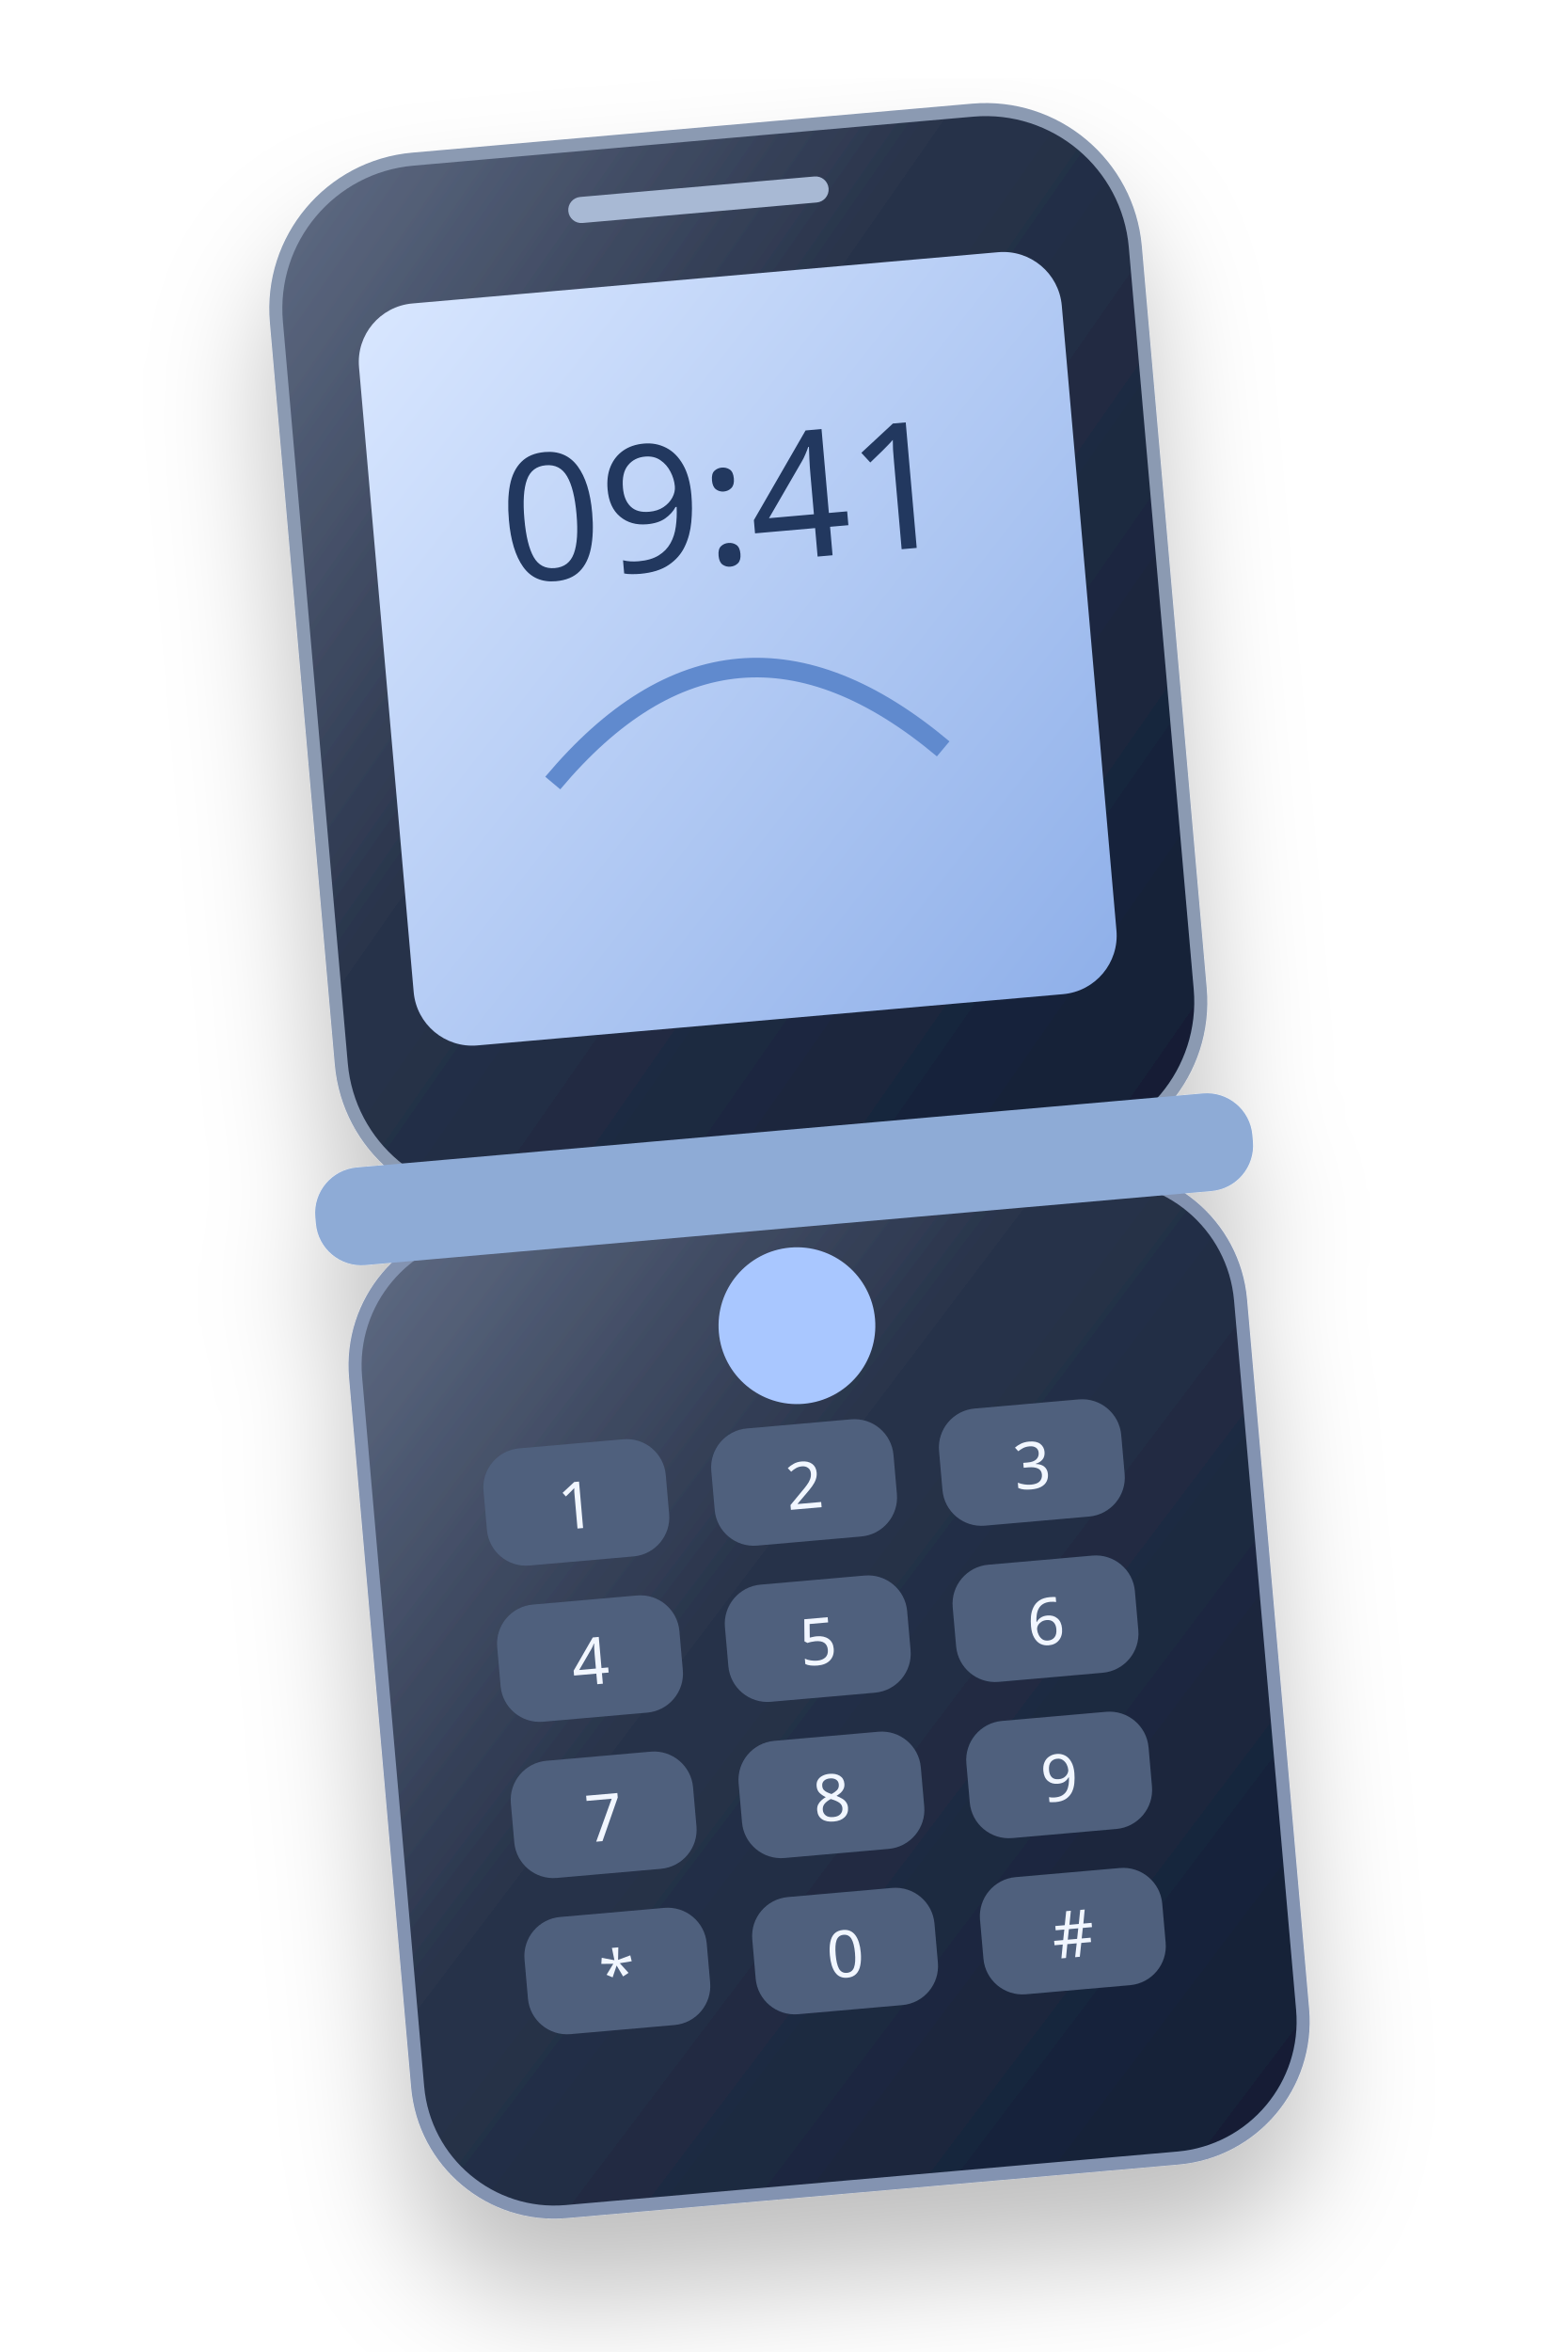
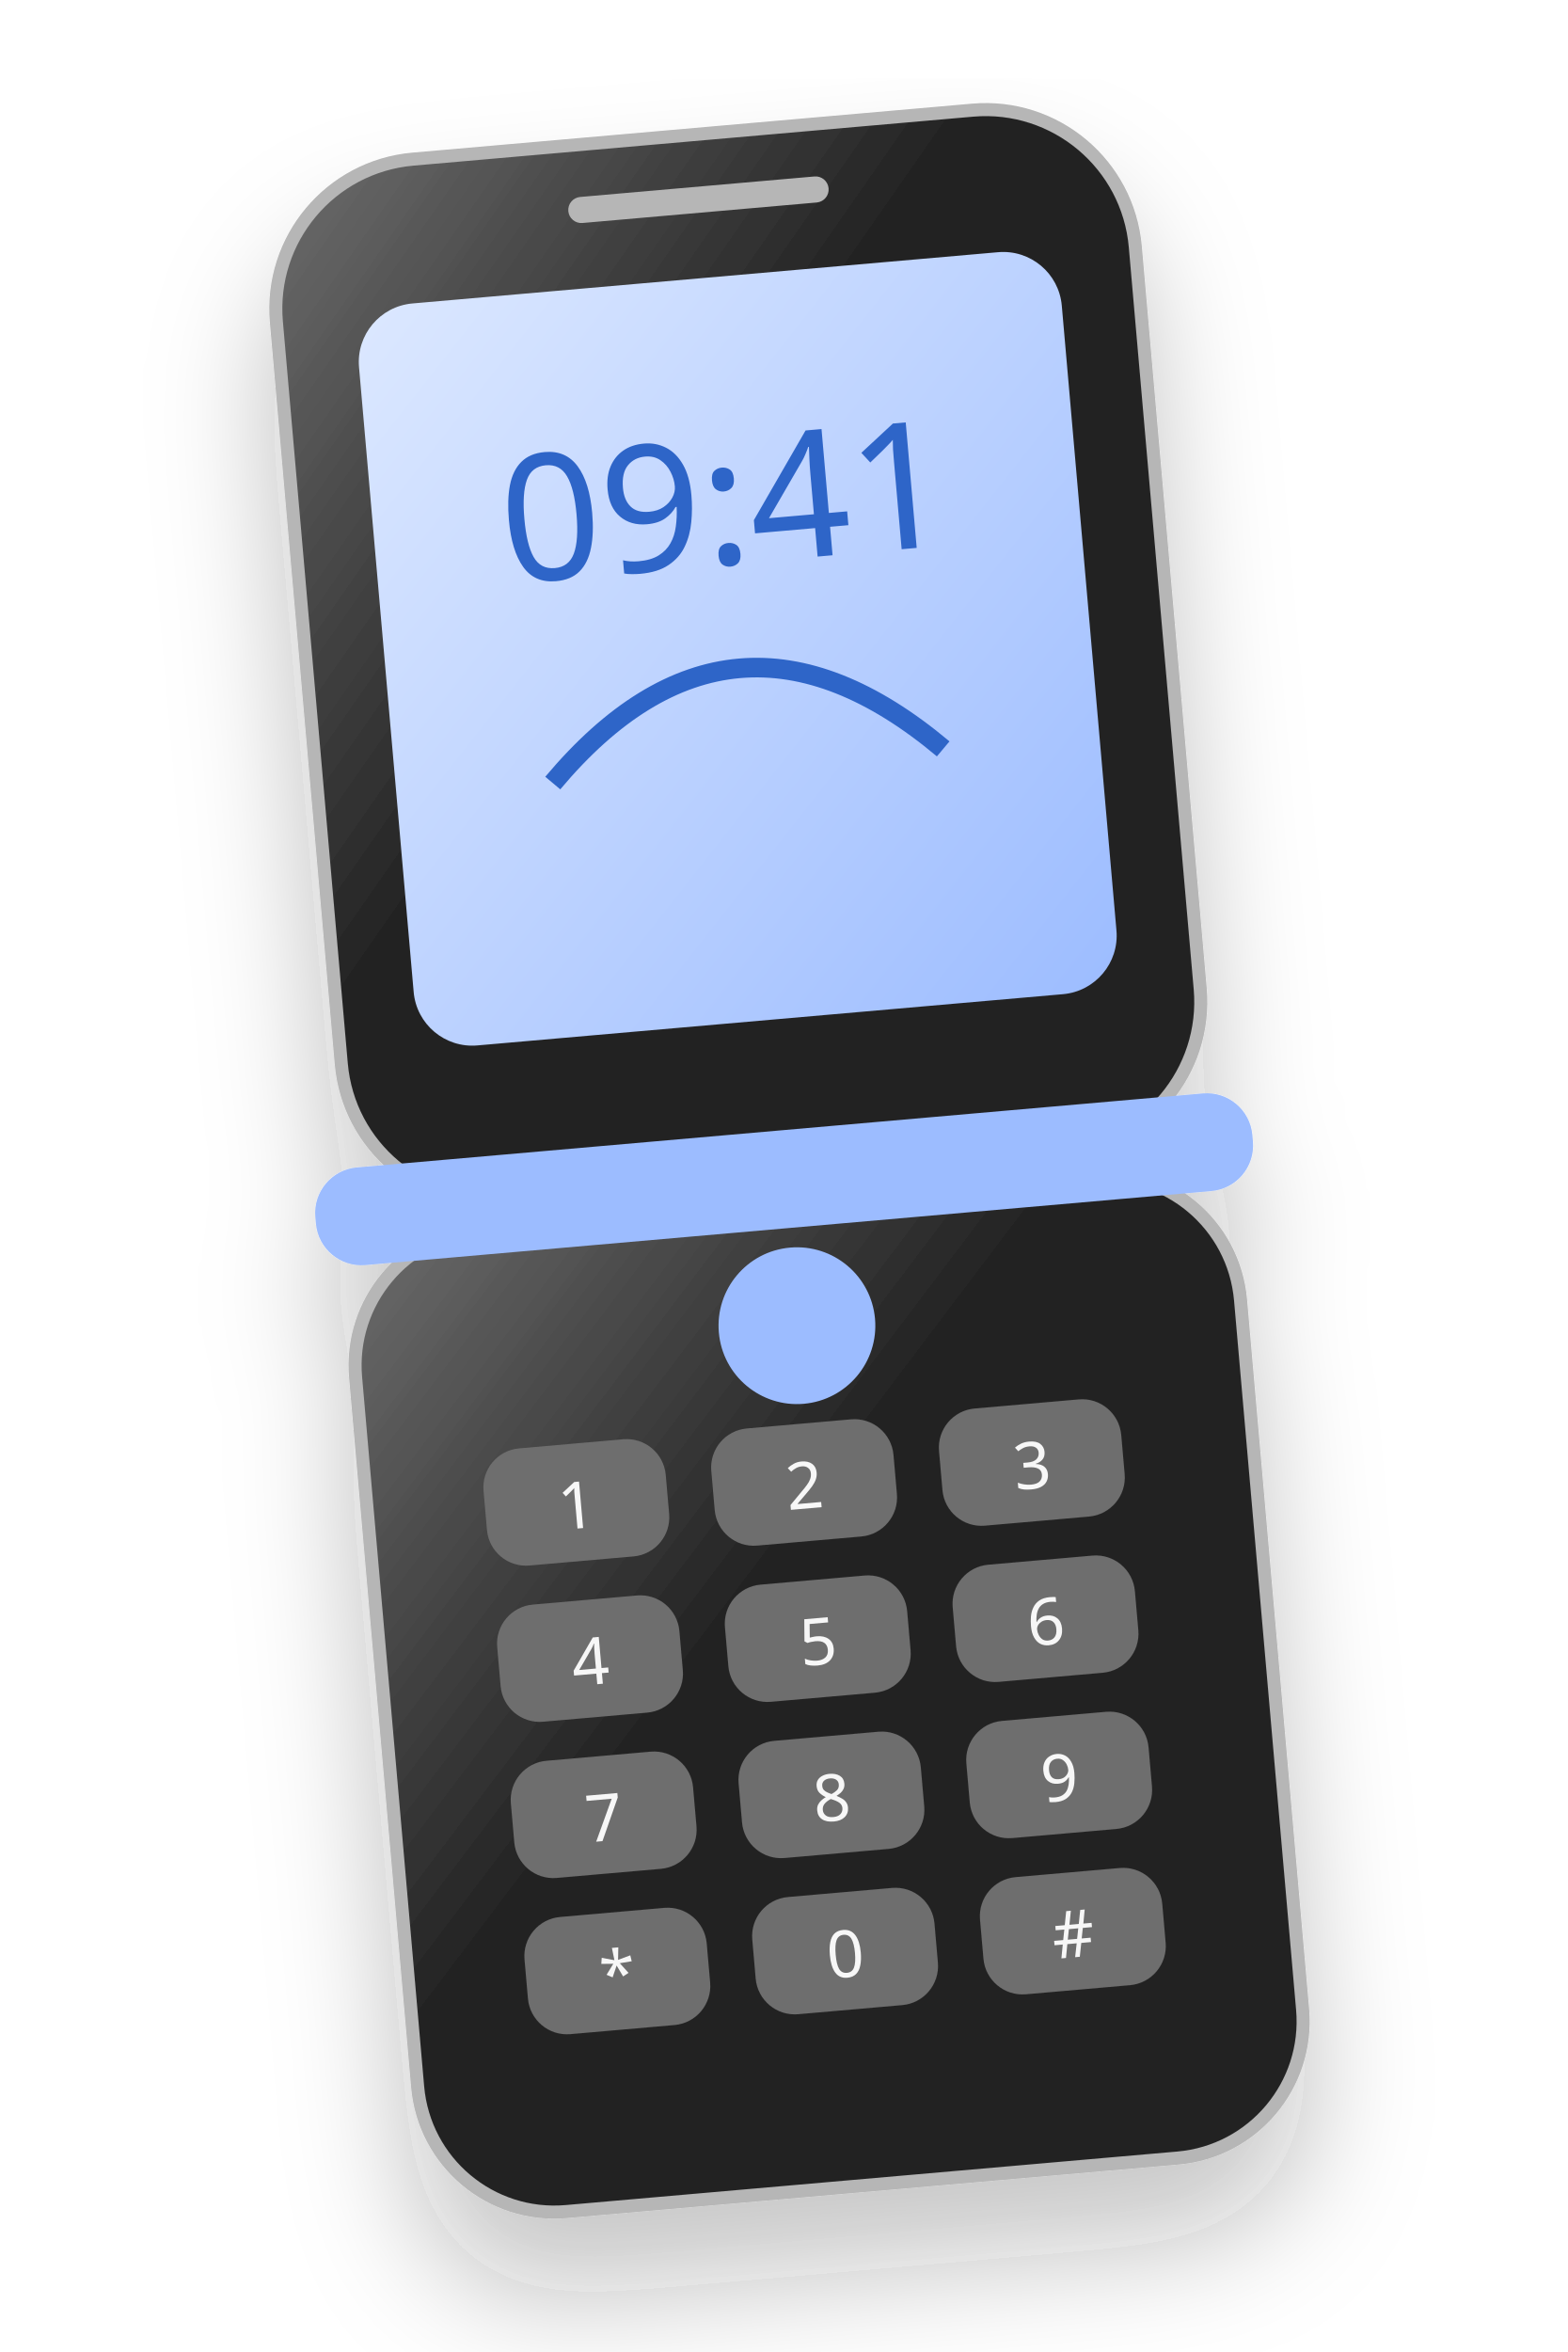
<svg xmlns="http://www.w3.org/2000/svg" width="240" height="360" viewBox="0 0 240 360">
  <defs>
    <linearGradient id="body" x2="1" y2="1">
-       <stop stop-color="#626e86" />
-       <stop offset=".4" stop-color="#28334a" />
-       <stop offset="1" stop-color="#111d34" />
+       <stop stop-color="#6e6e6e" />
+       <stop offset=".4" stop-color="#242424" />
+       <stop offset="1" stop-color="#242424" />
    </linearGradient>
    <linearGradient id="screen" x2="1" y2="1">
-       <stop stop-color="#d9e7ff" />
-       <stop offset="1" stop-color="#8eafe9" />
+       <stop stop-color="#dce8ff" />
+       <stop offset="1" stop-color="#9cbcff" />
    </linearGradient>
    <filter id="shadow">
-       <feDropShadow dx="0" dy="12" stdDeviation="9" flood-color="#000" flood-opacity=".25" />
+       <feDropShadow dx="0" dy="12" stdDeviation="9" flood-color="#242424" flood-opacity=".25" />
    </filter>
  </defs>
  <g filter="url(#shadow)">
    <g transform="rotate(-5 120 180)">
-       <rect x="54" y="20" width="132" height="160" rx="23" fill="url(#body)" stroke="#8b9ab2" stroke-width="2" />
+       <rect x="54" y="20" width="132" height="160" rx="23" fill="url(#body)" stroke="#b6b6b6" stroke-width="2" />
      <rect x="66" y="42" width="108" height="114" rx="9" fill="url(#screen)" />
-       <rect x="100" y="28" width="40" height="4" rx="2" fill="#a8b9d4" />
-       <text x="120" y="86" text-anchor="middle" font-family="sans-serif" font-size="27" fill="#20375e">09:41</text>
-       <path d="M90 117q30-30 60 0" fill="none" stroke="#618ace" stroke-width="3" />
-       <rect x="52" y="184" width="136" height="151" rx="21" fill="url(#body)" stroke="#8393b1" stroke-width="2" />
-       <rect x="48" y="173" width="144" height="15" rx="7" fill="#8eabd6" />
-       <circle cx="120" cy="203" r="12" fill="#a9c7ff" />
-       <rect x="70" y="218" width="28" height="18" rx="6" fill="#4f607d" />
-       <text x="84" y="231" text-anchor="middle" font-family="sans-serif" font-size="10" fill="#f1f6ff">1</text>
-       <rect x="105" y="218" width="28" height="18" rx="6" fill="#4f607d" />
-       <text x="119" y="231" text-anchor="middle" font-family="sans-serif" font-size="10" fill="#f1f6ff">2</text>
-       <rect x="140" y="218" width="28" height="18" rx="6" fill="#4f607d" />
-       <text x="154" y="231" text-anchor="middle" font-family="sans-serif" font-size="10" fill="#f1f6ff">3</text>
-       <rect x="70" y="242" width="28" height="18" rx="6" fill="#4f607d" />
-       <text x="84" y="255" text-anchor="middle" font-family="sans-serif" font-size="10" fill="#f1f6ff">4</text>
-       <rect x="105" y="242" width="28" height="18" rx="6" fill="#4f607d" />
-       <text x="119" y="255" text-anchor="middle" font-family="sans-serif" font-size="10" fill="#f1f6ff">5</text>
-       <rect x="140" y="242" width="28" height="18" rx="6" fill="#4f607d" />
-       <text x="154" y="255" text-anchor="middle" font-family="sans-serif" font-size="10" fill="#f1f6ff">6</text>
-       <rect x="70" y="266" width="28" height="18" rx="6" fill="#4f607d" />
-       <text x="84" y="279" text-anchor="middle" font-family="sans-serif" font-size="10" fill="#f1f6ff">7</text>
-       <rect x="105" y="266" width="28" height="18" rx="6" fill="#4f607d" />
-       <text x="119" y="279" text-anchor="middle" font-family="sans-serif" font-size="10" fill="#f1f6ff">8</text>
-       <rect x="140" y="266" width="28" height="18" rx="6" fill="#4f607d" />
-       <text x="154" y="279" text-anchor="middle" font-family="sans-serif" font-size="10" fill="#f1f6ff">9</text>
-       <rect x="70" y="290" width="28" height="18" rx="6" fill="#4f607d" />
-       <text x="84" y="303" text-anchor="middle" font-family="sans-serif" font-size="10" fill="#f1f6ff">*</text>
-       <rect x="105" y="290" width="28" height="18" rx="6" fill="#4f607d" />
-       <text x="119" y="303" text-anchor="middle" font-family="sans-serif" font-size="10" fill="#f1f6ff">0</text>
-       <rect x="140" y="290" width="28" height="18" rx="6" fill="#4f607d" />
-       <text x="154" y="303" text-anchor="middle" font-family="sans-serif" font-size="10" fill="#f1f6ff">#</text>
+       <rect x="100" y="28" width="40" height="4" rx="2" fill="#b6b6b6" />
+       <text x="120" y="86" text-anchor="middle" font-family="sans-serif" font-size="27" fill="#2f65c8">09:41</text>
+       <path d="M90 117q30-30 60 0" fill="none" stroke="#2f65c8" stroke-width="3" />
+       <rect x="52" y="184" width="136" height="151" rx="21" fill="url(#body)" stroke="#b6b6b6" stroke-width="2" />
+       <rect x="48" y="173" width="144" height="15" rx="7" fill="#9cbcff" />
+       <circle cx="120" cy="203" r="12" fill="#9cbcff" />
+       <rect x="70" y="218" width="28" height="18" rx="6" fill="#6e6e6e" />
+       <text x="84" y="231" text-anchor="middle" font-family="sans-serif" font-size="10" fill="#f7f7f7">1</text>
+       <rect x="105" y="218" width="28" height="18" rx="6" fill="#6e6e6e" />
+       <text x="119" y="231" text-anchor="middle" font-family="sans-serif" font-size="10" fill="#f7f7f7">2</text>
+       <rect x="140" y="218" width="28" height="18" rx="6" fill="#6e6e6e" />
+       <text x="154" y="231" text-anchor="middle" font-family="sans-serif" font-size="10" fill="#f7f7f7">3</text>
+       <rect x="70" y="242" width="28" height="18" rx="6" fill="#6e6e6e" />
+       <text x="84" y="255" text-anchor="middle" font-family="sans-serif" font-size="10" fill="#f7f7f7">4</text>
+       <rect x="105" y="242" width="28" height="18" rx="6" fill="#6e6e6e" />
+       <text x="119" y="255" text-anchor="middle" font-family="sans-serif" font-size="10" fill="#f7f7f7">5</text>
+       <rect x="140" y="242" width="28" height="18" rx="6" fill="#6e6e6e" />
+       <text x="154" y="255" text-anchor="middle" font-family="sans-serif" font-size="10" fill="#f7f7f7">6</text>
+       <rect x="70" y="266" width="28" height="18" rx="6" fill="#6e6e6e" />
+       <text x="84" y="279" text-anchor="middle" font-family="sans-serif" font-size="10" fill="#f7f7f7">7</text>
+       <rect x="105" y="266" width="28" height="18" rx="6" fill="#6e6e6e" />
+       <text x="119" y="279" text-anchor="middle" font-family="sans-serif" font-size="10" fill="#f7f7f7">8</text>
+       <rect x="140" y="266" width="28" height="18" rx="6" fill="#6e6e6e" />
+       <text x="154" y="279" text-anchor="middle" font-family="sans-serif" font-size="10" fill="#f7f7f7">9</text>
+       <rect x="70" y="290" width="28" height="18" rx="6" fill="#6e6e6e" />
+       <text x="84" y="303" text-anchor="middle" font-family="sans-serif" font-size="10" fill="#f7f7f7">*</text>
+       <rect x="105" y="290" width="28" height="18" rx="6" fill="#6e6e6e" />
+       <text x="119" y="303" text-anchor="middle" font-family="sans-serif" font-size="10" fill="#f7f7f7">0</text>
+       <rect x="140" y="290" width="28" height="18" rx="6" fill="#6e6e6e" />
+       <text x="154" y="303" text-anchor="middle" font-family="sans-serif" font-size="10" fill="#f7f7f7">#</text>
    </g>
  </g>
</svg>
